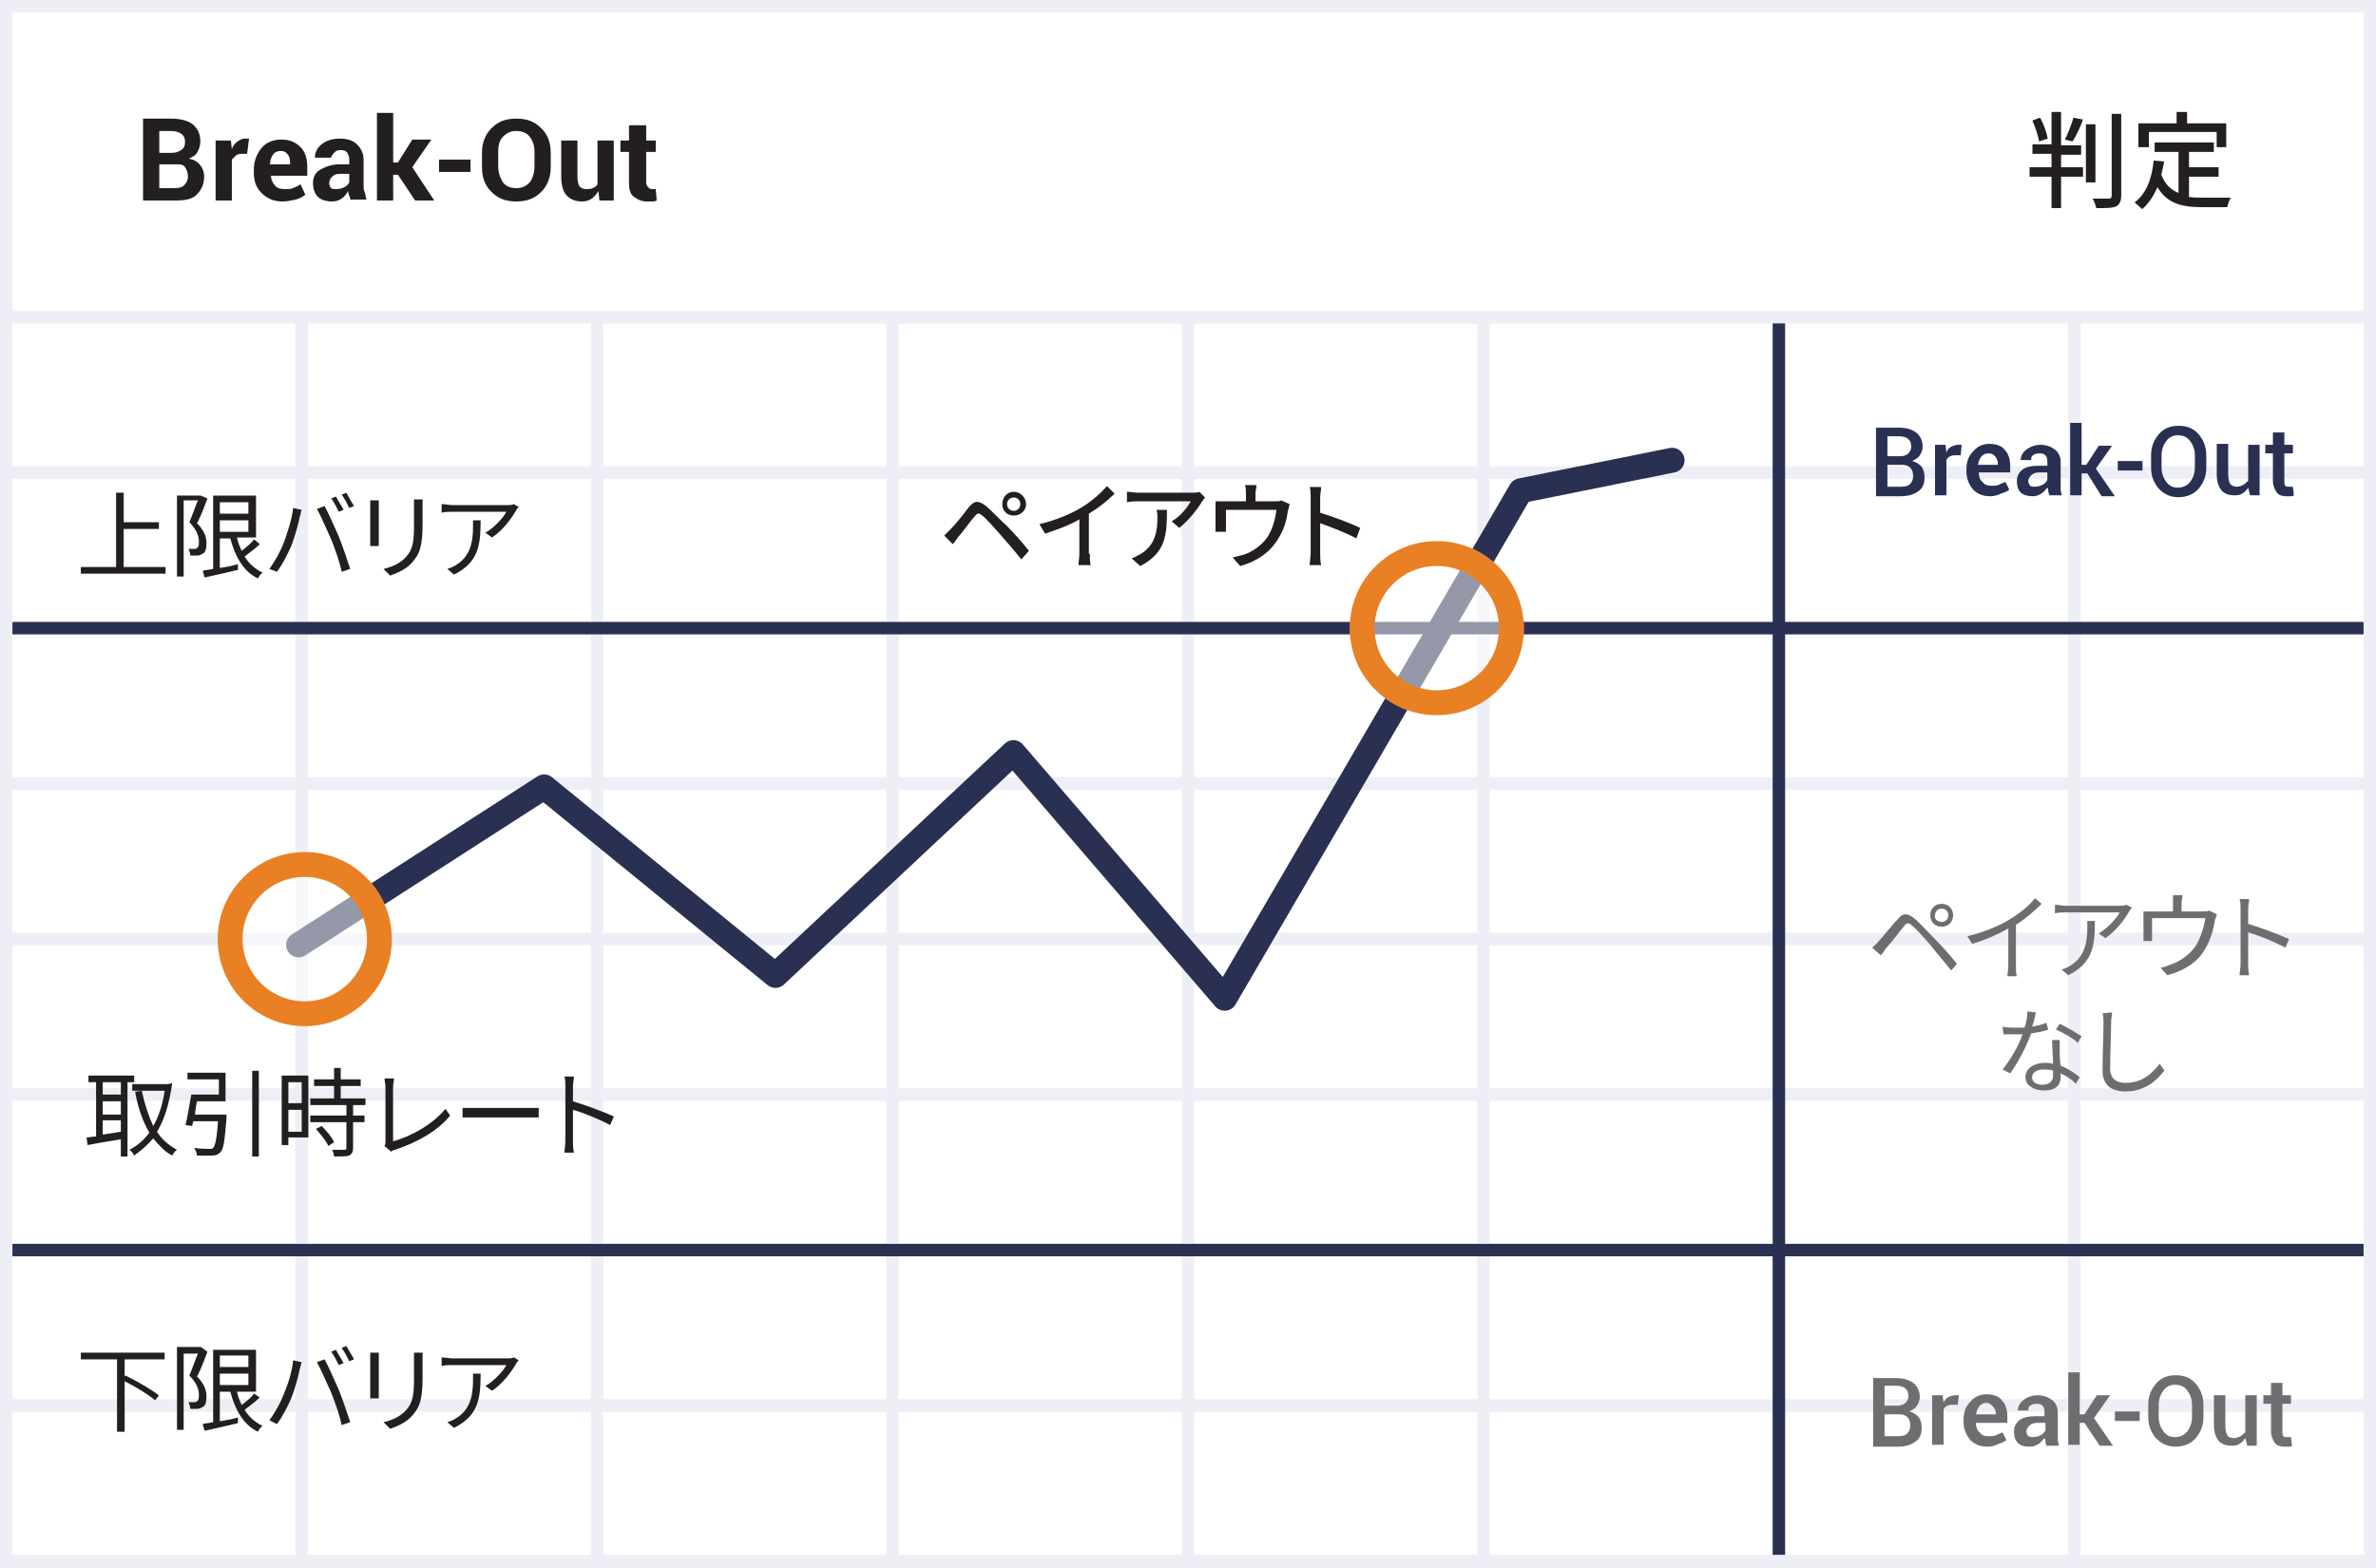
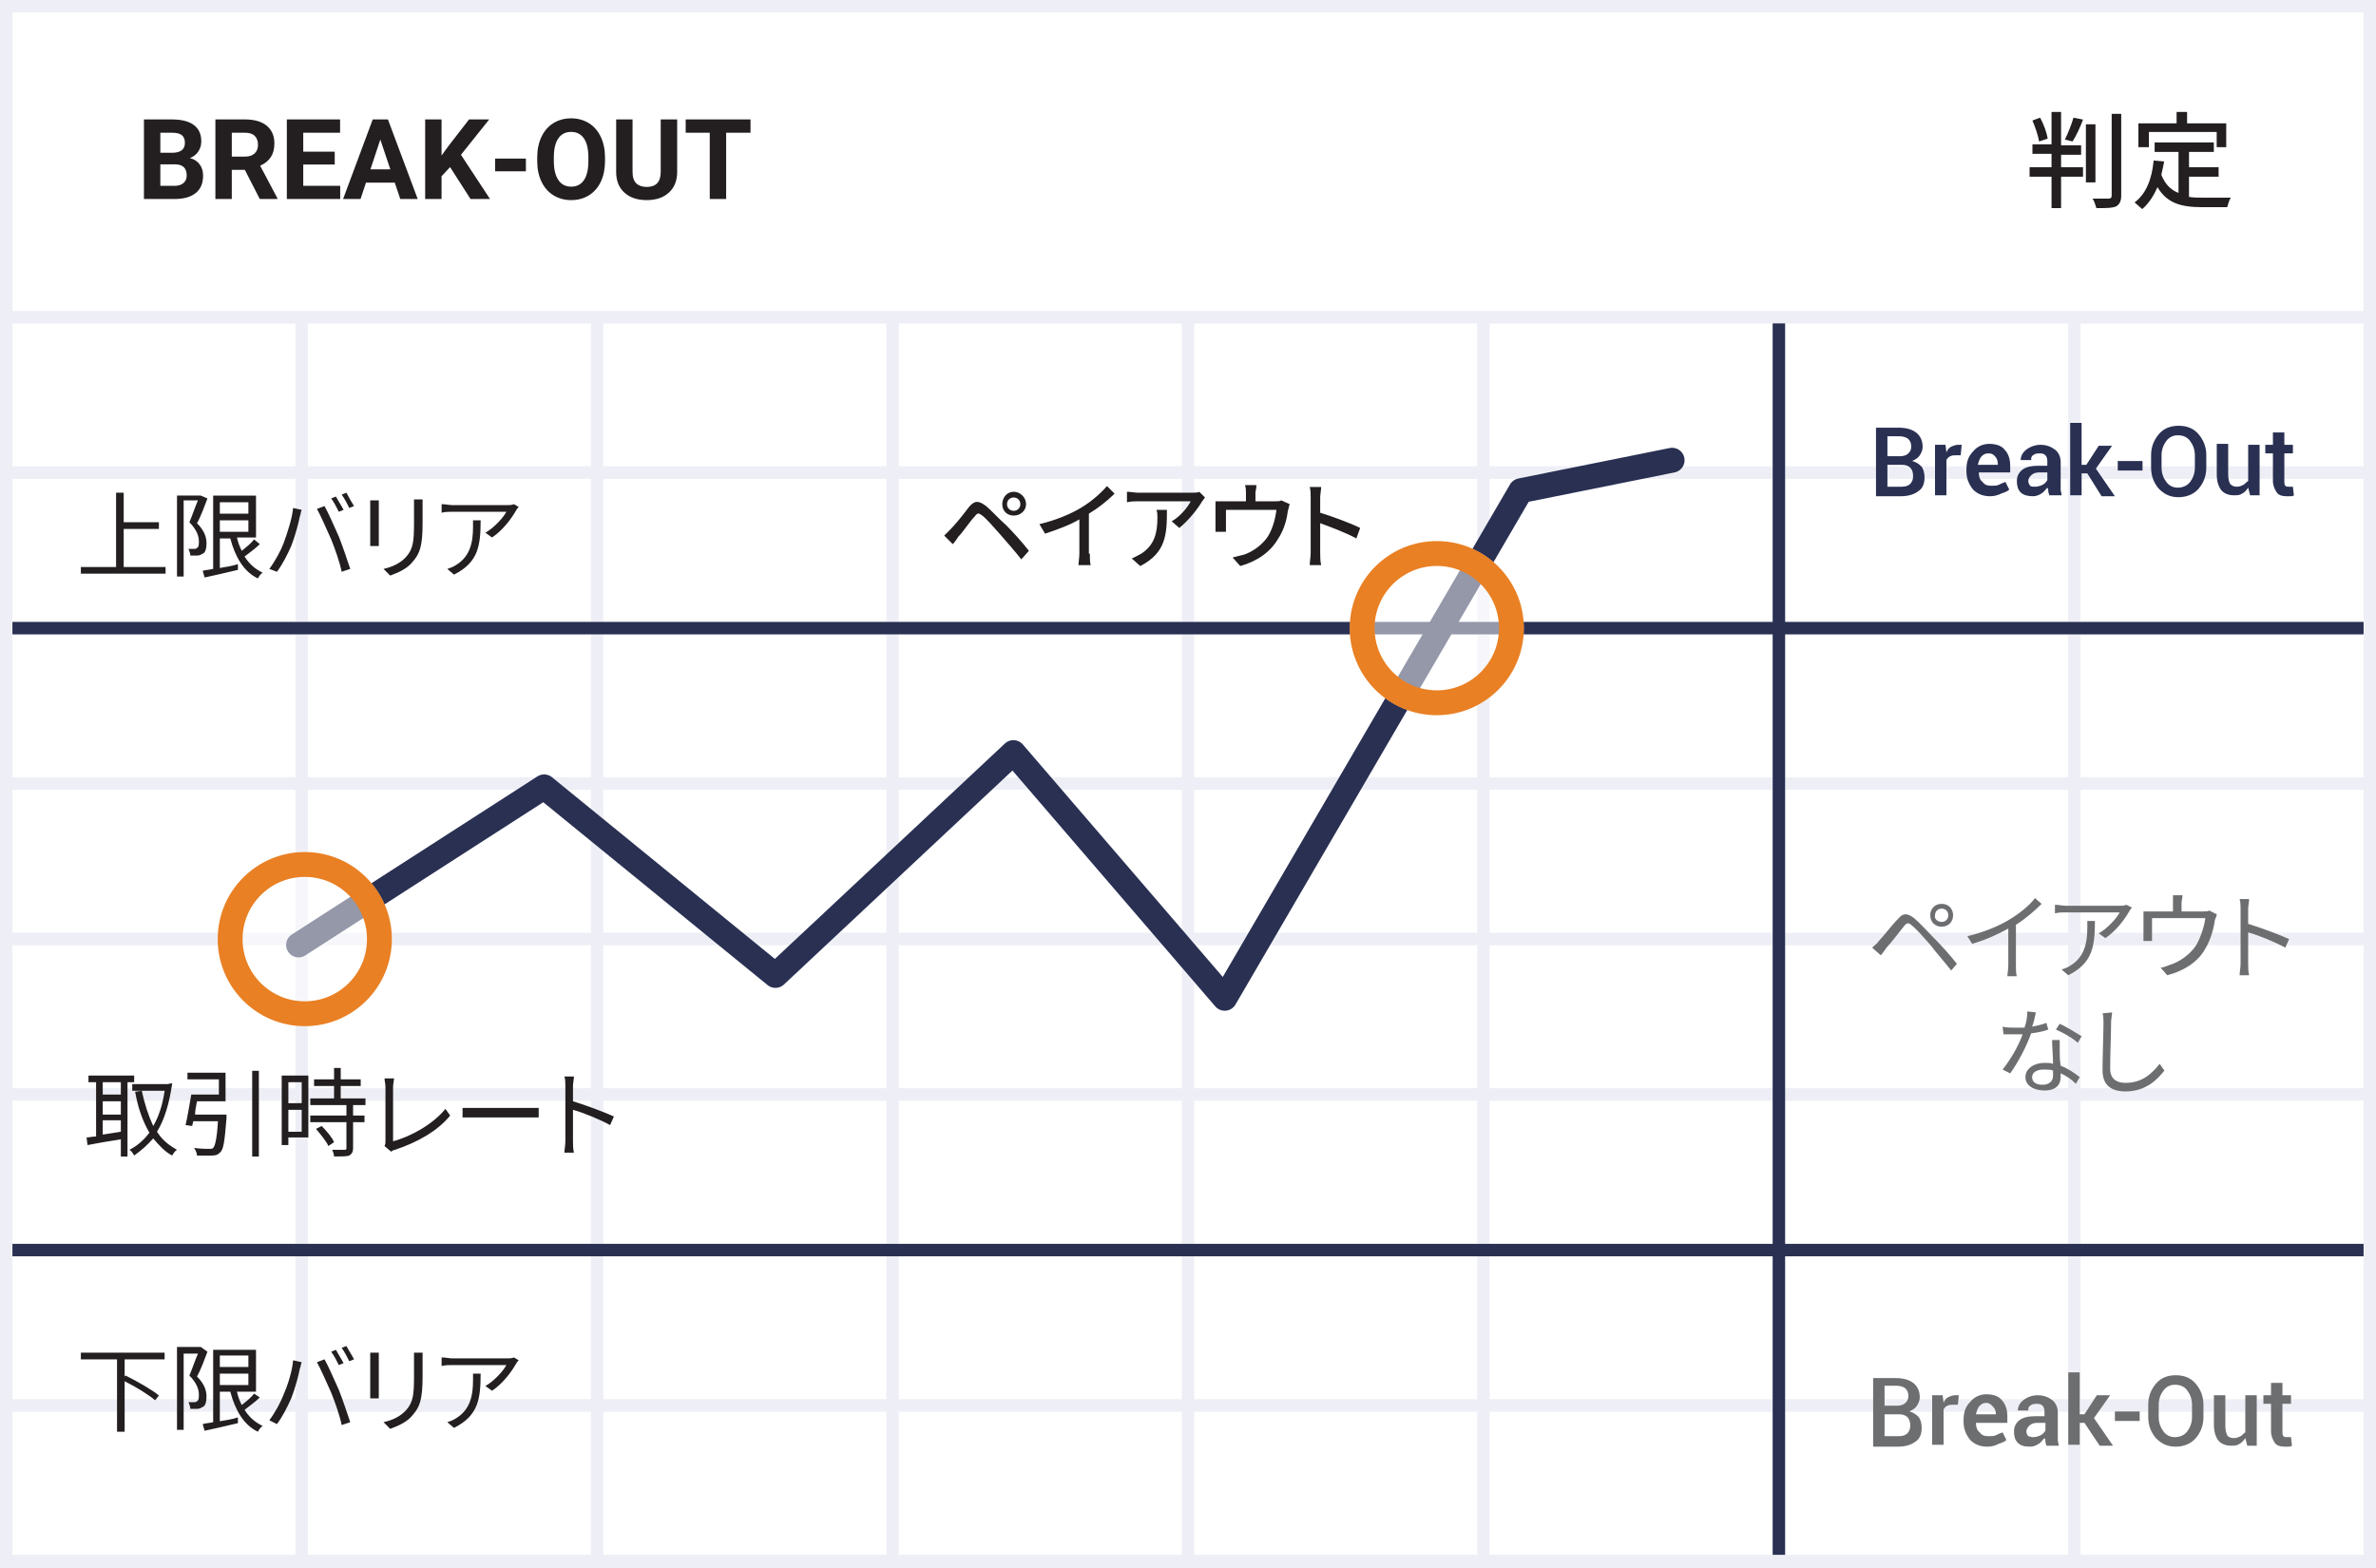
- <svg xmlns="http://www.w3.org/2000/svg" xmlns:xlink="http://www.w3.org/1999/xlink" width="382" height="252" viewBox="0 0 382 252">
+ <svg xmlns="http://www.w3.org/2000/svg" xmlns:xlink="http://www.w3.org/1999/xlink" width="382" height="252" viewBox="0 0 382 252" style="background:#fff">
  <defs>
    <circle id="a" cx="48" cy="150" r="14" />
    <circle id="b" cx="230" cy="100" r="14" />
  </defs>
  <g fill="none" fill-rule="evenodd">
    <g fill="#FFF" stroke="#EEEFF6" stroke-width="2">
      <path d="M1 51h47.5v25H1zM48.5 51H96v25H48.5zM96 51h47.5v25H96zM143.5 51H191v25h-47.5zM191 51h47.5v25H191zM238.5 51H286v25h-47.5zM286 51h47.5v25H286zM333.5 51H381v25h-47.5z" />
      <g>
        <path d="M1 76h47.5v25H1zM48.5 76H96v25H48.5zM96 76h47.5v25H96zM143.5 76H191v25h-47.5zM191 76h47.5v25H191zM238.5 76H286v25h-47.5zM286 76h47.5v25H286zM333.5 76H381v25h-47.5z" />
      </g>
      <g>
        <path d="M1 101h47.5v25H1zM48.5 101H96v25H48.5zM96 101h47.5v25H96zM143.5 101H191v25h-47.5zM191 101h47.5v25H191zM238.5 101H286v25h-47.5zM286 101h47.5v25H286zM333.5 101H381v25h-47.5z" />
      </g>
      <g>
        <path d="M1 126h47.5v25H1zM48.5 126H96v25H48.5zM96 126h47.5v25H96zM143.5 126H191v25h-47.5zM191 126h47.5v25H191zM238.5 126H286v25h-47.5zM286 126h47.5v25H286zM333.5 126H381v25h-47.5z" />
      </g>
      <g>
        <path d="M1 151h47.5v25H1zM48.5 151H96v25H48.5zM96 151h47.5v25H96zM143.5 151H191v25h-47.5zM191 151h47.5v25H191zM238.5 151H286v25h-47.5zM286 151h47.5v25H286zM333.5 151H381v25h-47.5z" />
      </g>
      <g>
        <path d="M1 176h47.5v25H1zM48.5 176H96v25H48.5zM96 176h47.5v25H96zM143.5 176H191v25h-47.5zM191 176h47.5v25H191zM238.5 176H286v25h-47.5zM286 176h47.5v25H286zM333.5 176H381v25h-47.5z" />
      </g>
      <g>
        <path d="M1 201h47.5v25H1zM48.5 201H96v25H48.5zM96 201h47.5v25H96zM143.5 201H191v25h-47.5zM191 201h47.5v25H191zM238.5 201H286v25h-47.5zM286 201h47.5v25H286zM333.5 201H381v25h-47.5z" />
      </g>
      <g>
        <path d="M1 226h47.5v25H1zM48.5 226H96v25H48.5zM96 226h47.5v25H96zM143.5 226H191v25h-47.5zM191 226h47.5v25H191zM238.5 226H286v25h-47.5zM286 226h47.5v25H286zM333.5 226H381v25h-47.5z" />
      </g>
    </g>
    <path stroke="#EEEFF6" stroke-width="2" fill="#FFF" d="M1 1h380v50H1z" />
-     <g fill="#231F20" fill-rule="nonzero">
-       <path d="M23 32.24V19.073h4.451c1.535 0 2.763.306 3.53.919.768.612 1.229 1.53 1.229 2.756 0 .612-.154 1.072-.46 1.684-.308.613-.768.766-1.382 1.072.767.153 1.381.46 1.842 1.072.46.613.614 1.225.614 1.838 0 1.225-.46 2.143-1.228 2.909s-1.996.919-3.53.919H23zm2.61-7.656h1.841c.768 0 1.228-.153 1.689-.459.46-.306.614-.766.614-1.225 0-.613-.154-1.072-.614-1.378-.46-.306-.921-.46-1.689-.46H25.61v3.522zm0 1.838v3.828h2.455c.768 0 1.228-.153 1.535-.46.307-.306.614-.765.614-1.378 0-.612-.153-1.071-.46-1.53-.307-.46-.768-.46-1.535-.46h-2.61zm14.12-1.685h-.92c-.46 0-.768.154-.921.307l-.614.612v6.585h-2.61v-9.647h2.456l.154 1.378c.153-.46.46-.919.92-1.225.461-.306.768-.46 1.229-.46h.614l-.307 2.45zm5.68 7.657c-1.381 0-2.456-.46-3.377-1.378-.92-.92-1.228-1.991-1.228-3.37v-.305c0-1.378.46-2.603 1.228-3.522.768-.919 1.842-1.378 3.224-1.378 1.381 0 2.302.459 3.07 1.225.767.765 1.074 1.837 1.074 3.215v1.378h-5.833c0 .613.307 1.225.614 1.532.307.459.921.612 1.535.612.614 0 1.074 0 1.381-.153.307-.153.768-.306 1.228-.612l.768 1.684c-.46.306-.921.612-1.535.766-.768.153-1.382.306-2.149.306zm-.307-8.116c-.46 0-.92.153-1.228.613-.307.459-.46.918-.46 1.53h3.223v-.305c0-.613-.154-1.072-.46-1.378-.308-.307-.461-.46-1.075-.46zm11.359 7.963c-.154-.153-.154-.46-.307-.766-.154-.306-.154-.46-.154-.766-.307.46-.614.92-1.074 1.225-.46.307-.921.46-1.535.46-1.075 0-1.842-.306-2.303-.766-.46-.46-.767-1.225-.767-2.144 0-.918.307-1.684 1.074-2.143.768-.46 1.842-.92 3.224-.92h1.535v-.765c0-.46-.154-.765-.307-1.072-.154-.306-.614-.459-1.075-.459-.46 0-.767.153-.92.306-.154.153-.615.613-.615.919h-2.61c0-.766.308-1.531 1.075-2.144.768-.612 1.689-.919 2.917-.919 1.228 0 2.149.307 2.762.92.614.612 1.075 1.377 1.075 2.45v3.98c0 .46 0 .92.153 1.225.154.307.154.766.307 1.225h-2.455v.154zm-2.303-1.838c.46 0 .921-.153 1.228-.306.307-.153.614-.46.768-.766v-1.378H54.62c-.614 0-.921.153-1.228.46-.307.306-.46.612-.46 1.071 0 .307.153.613.306.766.154.153.46.153.921.153zm9.824-2.297h-.768v4.135h-2.61V18.153h2.61v7.963h.768l2.302-3.675h3.07l-3.07 4.44 3.53 5.36h-3.07l-2.762-4.135zm11.665-.46h-5.065v-1.99h5.065v1.99zm12.894-.765c0 1.532-.46 2.91-1.535 3.982-1.075 1.071-2.303 1.53-3.991 1.53-1.689 0-2.917-.459-3.991-1.53-1.074-1.072-1.535-2.297-1.535-3.982v-2.297c0-1.53.46-2.909 1.535-3.98 1.074-1.073 2.302-1.532 3.99-1.532 1.69 0 2.917.46 3.992 1.531 1.074 1.072 1.535 2.297 1.535 3.981v2.297zm-2.61-2.45c0-1.072-.307-1.837-.767-2.45-.46-.612-1.228-.918-2.15-.918-.92 0-1.534.306-2.148.918-.614.613-.768 1.532-.768 2.45v2.297c0 1.072.307 1.838.768 2.603.46.613 1.228.919 2.149.919.92 0 1.535-.306 2.149-.919.46-.612.767-1.531.767-2.603v-2.297zm10.284 6.278c-.307.46-.614.92-1.074 1.225-.46.307-.921.46-1.535.46-1.075 0-1.842-.306-2.456-.919-.614-.612-.921-1.684-.921-3.063v-5.818h2.61v5.818c0 .766.153 1.226.306 1.532.307.306.614.46 1.075.46.46 0 .767 0 1.074-.154.307-.153.614-.306.768-.612v-7.044h2.61v9.647H96.37l-.154-1.532zm7.675-10.565v2.45h1.535v1.837h-1.535v4.9c0 .306.153.613.307.766.153.153.307.306.614.306h.614l.153 1.838c-.307.153-.46.153-.767.153h-.768c-.92 0-1.534-.307-2.148-.766-.614-.46-.768-1.225-.768-2.297v-4.9h-1.381v-1.837h1.381v-2.45h2.763zM331.368 26.881h3.53v1.532h-3.53v5.053h-1.535v-5.053h-3.53V26.88h3.53v-2.143h-3.07v-1.532h3.07V18h1.535v5.36h3.223v1.53h-3.223v1.991zm-3.53-4.134c-.154-.919-.614-2.297-1.075-3.369l1.228-.46c.614 1.073 1.075 2.45 1.228 3.37l-1.381.459zm7.06-3.522c-.46 1.225-1.074 2.603-1.688 3.522l-1.228-.306c.46-.92 1.074-2.45 1.381-3.522l1.535.306zm1.996 10.106h-1.535v-9.34h1.535v9.34zm4.144-11.025v13.169c0 .919-.307 1.378-.767 1.684-.614.307-1.689.307-3.224.307-.153-.46-.307-1.072-.614-1.532h2.61c.307 0 .46-.153.46-.459V18.306h1.535zm10.745 13.322c.767.153 1.535.153 2.455.153h4.452c-.307.307-.46 1.072-.614 1.532h-3.991c-3.377 0-5.68-.613-7.214-3.216-.614 1.378-1.382 2.603-2.456 3.522-.307-.307-.921-.766-1.228-1.072 1.842-1.378 2.763-3.675 3.07-6.738l1.688.153c-.153.766-.307 1.532-.46 2.144.614 1.531 1.535 2.45 2.763 2.91V24.43h-3.838V22.9h9.517v1.531h-3.99v2.45h4.757v1.531h-4.758v3.216h-.153zm-6.447-7.962H343.8v-3.828h6.14V18h1.688v1.838h6.293v3.828h-1.535v-2.45H345.49v2.45h-.153z" />
+     <g fill="#231F20">
+       <path d="M23.143 32V19.203h4.482c1.553 0 2.73.297 3.533.892.803.595 1.204 1.467 1.204 2.615 0 .627-.16 1.18-.483 1.657-.322.477-.77.827-1.345 1.05.656.164 1.174.495 1.551.993.378.498.567 1.108.567 1.828 0 1.23-.392 2.162-1.177 2.795-.786.633-1.905.955-3.358.967h-4.974zm2.636-5.572v3.454h2.26c.62 0 1.105-.148 1.454-.444.348-.296.523-.705.523-1.226 0-1.172-.607-1.767-1.82-1.784H25.78zm0-1.864h1.951c1.33-.023 1.996-.553 1.996-1.59 0-.58-.169-.998-.506-1.253-.337-.255-.868-.382-1.595-.382h-1.846v3.225zm13.588 2.751h-2.1V32H34.63V19.203h4.755c1.511 0 2.677.337 3.498 1.01.82.675 1.23 1.627 1.23 2.857 0 .873-.189 1.601-.567 2.184-.378.583-.95 1.048-1.718 1.393l2.769 5.23V32h-2.83l-2.4-4.685zm-2.1-2.135h2.127c.662 0 1.174-.169 1.538-.506.363-.337.545-.801.545-1.393 0-.603-.172-1.078-.515-1.424-.342-.345-.868-.518-1.577-.518h-2.118v3.84zm16.55 1.274h-5.063v3.428h5.941V32h-8.578V19.203h8.56v2.136h-5.923v3.05h5.062v2.065zm9.65 2.91h-4.623L57.964 32h-2.803l4.764-12.797h2.443L67.158 32h-2.804l-.887-2.637zm-3.911-2.136h3.199l-1.609-4.79-1.59 4.79zm12.805-.36l-1.37 1.476V32h-2.637V19.203h2.636v5.8l1.16-1.59 3.261-4.21h3.243L74.11 24.89 78.786 32h-3.138l-3.287-5.133zm12.19.676h-4.947v-2.048h4.948v2.048zm12.719-1.652c0 1.26-.223 2.364-.668 3.313-.446.95-1.083 1.682-1.912 2.197-.83.516-1.78.774-2.852.774-1.06 0-2.007-.255-2.839-.765-.832-.51-1.477-1.238-1.934-2.184-.457-.946-.688-2.035-.694-3.265v-.633c0-1.26.227-2.369.681-3.327.454-.958 1.096-1.693 1.925-2.206.83-.512 1.777-.769 2.843-.769 1.067 0 2.014.257 2.844.77.829.512 1.47 1.247 1.924 2.205.454.958.682 2.064.682 3.318v.572zm-2.672-.58c0-1.342-.24-2.362-.721-3.06-.48-.696-1.166-1.045-2.057-1.045-.884 0-1.567.344-2.048 1.033-.48.688-.723 1.697-.729 3.028v.624c0 1.306.24 2.32.72 3.04.481.721 1.173 1.082 2.075 1.082.885 0 1.564-.347 2.039-1.042.475-.694.715-1.706.72-3.036v-.624zm14.273-6.109v8.429c0 1.4-.438 2.508-1.314 3.322-.876.815-2.073 1.222-3.59 1.222-1.494 0-2.68-.396-3.56-1.187-.879-.79-1.327-1.878-1.344-3.26v-8.526h2.636v8.446c0 .838.2 1.45.602 1.833.402.384.957.576 1.666.576 1.482 0 2.235-.78 2.259-2.338v-8.517h2.645zm11.795 2.136h-3.92V32h-2.637V21.339h-3.867v-2.136h10.424v2.136z" />
+       <path d="M331.368 26.881h3.53v1.532h-3.53v5.053h-1.535v-5.053h-3.53V26.88h3.53v-2.143h-3.07v-1.532h3.07V18h1.535v5.36h3.223v1.53h-3.223v1.991zm-3.53-4.134c-.154-.919-.614-2.297-1.075-3.369l1.228-.46c.614 1.073 1.075 2.45 1.228 3.37l-1.381.459zm7.06-3.522c-.46 1.225-1.074 2.603-1.688 3.522l-1.228-.306c.46-.92 1.074-2.45 1.381-3.522l1.535.306zm1.996 10.106h-1.535v-9.34h1.535v9.34zm4.144-11.025v13.169c0 .919-.307 1.378-.767 1.684-.614.307-1.689.307-3.224.307-.153-.46-.307-1.072-.614-1.532h2.61c.307 0 .46-.153.46-.459V18.306h1.535zm10.745 13.322c.767.153 1.535.153 2.455.153h4.452c-.307.307-.46 1.072-.614 1.532h-3.991c-3.377 0-5.68-.613-7.214-3.216-.614 1.378-1.382 2.603-2.456 3.522-.307-.306-.921-.766-1.228-1.072 1.842-1.378 2.763-3.675 3.07-6.738l1.688.153c-.153.766-.307 1.532-.46 2.144.614 1.531 1.535 2.45 2.763 2.91V24.43h-3.838V22.9h9.517v1.531h-3.99v2.45h4.757v1.531h-4.758v3.216h-.153zm-6.447-7.962H343.8v-3.828h6.14V18h1.688v1.838h6.293v3.828h-1.535v-2.45H345.49v2.45h-.153z" fill-rule="nonzero" />
    </g>
    <path fill="#2A3052" d="M285 52h2v198h-2z" />
    <path fill="#2A3052" d="M2 200h378v2H2zM2 100h378v2H2z" />
    <g fill="#231F20" fill-rule="nonzero">
      <path d="M152.875 85.044c.765-.766 1.99-2.297 2.908-3.522.918-1.072 1.53-1.072 2.755-.153.918.765 2.142 2.144 3.213 3.062 1.072 1.072 2.602 2.757 3.673 4.135l-1.224 1.378c-1.071-1.378-2.449-2.91-3.367-3.981-1.071-1.225-2.295-2.604-2.907-3.063-.613-.46-.766-.46-1.225.153-.765.766-1.836 2.45-2.601 3.216-.306.46-.613.919-.919 1.225l-1.377-1.378 1.071-1.072zm10.1-5.972c1.072 0 1.99.919 1.99 1.99 0 1.072-.918 1.838-1.99 1.838-1.07 0-1.836-.766-1.836-1.838 0-1.071.765-1.99 1.837-1.99zm0 3.062c.613 0 1.072-.459 1.072-1.071 0-.613-.46-1.072-1.071-1.072-.612 0-1.072.459-1.072 1.071 0 .613.46 1.072 1.072 1.072zm12.244 6.891c0 .612 0 1.531.153 1.838h-1.99c0-.307.153-1.225.153-1.838v-5.513c-1.53.92-3.673 1.685-5.51 2.297l-.917-1.53c2.601-.613 5.203-1.685 6.886-2.757 1.53-.919 3.061-2.297 3.98-3.369l1.224 1.225a22.727 22.727 0 0 1-4.132 3.216v6.431h.153zm18.517-9.034c-.153.153-.306.459-.46.612-.611 1.072-2.142 3.063-3.672 4.288l-1.224-1.072c1.377-.766 2.601-2.297 3.06-3.216h-8.417c-.612 0-1.07 0-1.836.153v-1.684c.612 0 1.224.153 1.836.153h8.57c.307 0 1.072 0 1.225-.153l.918.919zm-6.121 1.99c0 3.982-.153 6.89-4.285 9.035l-1.378-1.225c.46-.153.918-.46 1.53-.766 2.143-1.378 2.602-3.369 2.602-5.819 0-.46 0-.765-.153-1.225h1.684zm19.741-.918c-.153.306-.153.765-.306 1.071-.153 1.379-.612 3.063-1.53 4.441-1.224 2.144-3.367 3.675-6.122 4.44l-1.224-1.378 1.837-.459c1.377-.46 2.907-1.531 3.825-2.91.766-1.224 1.225-2.909 1.378-4.287h-8.111v3.522h-1.684v-4.9h4.898v-1.378c0-.306 0-.766-.153-1.225H202c0 .613-.153.919-.153 1.225v1.378h3.06c.613 0 .919 0 1.072-.153l1.377.613zm10.713 5.512c-1.684-.919-4.132-1.837-5.816-2.45v4.747c0 .46 0 1.378.153 1.99h-1.836c0-.459.153-1.378.153-1.99V79.99c0-.46 0-1.225-.153-1.685h1.836c0 .46-.153 1.225-.153 1.685v2.45c1.99.612 4.898 1.684 6.428 2.45l-.612 1.684zM26.62 91.169v1.072H13v-1.072h5.662V79.225h1.225v4.747h5.662v1.072h-5.662v6.125h6.733zm6.734-11.025c-.46 1.225-1.071 2.91-1.684 3.981 1.225 1.225 1.53 2.297 1.53 3.216 0 .765-.152 1.53-.611 1.684-.306.153-.46.306-.919.306H30.6c0-.306-.154-.765-.307-1.072h.918c.153 0 .306 0 .46-.153.306-.153.306-.612.306-1.072 0-.765-.307-1.837-1.53-3.062.458-1.072.917-2.45 1.376-3.522h-2.295V92.7h-1.071V79.684h3.826l1.07.46zm8.417 7.35c-.765.765-1.684 1.378-2.449 1.99.765 1.225 1.684 1.991 2.908 2.604-.306.153-.612.612-.765.918-2.296-1.072-3.673-3.522-4.438-6.431h-1.684v4.747c.919-.153 1.99-.306 2.908-.613v.92c-1.836.459-3.979.918-5.356 1.224l-.306-1.072c.459-.153 1.07-.153 1.683-.306v-11.79h6.887v6.737h-3.061c.153.765.46 1.531.765 2.144.765-.613 1.53-1.225 1.99-1.838l.918.766zm-6.428-6.738v1.838h4.591v-1.838h-4.59zm0 4.747h4.591v-1.837h-4.59v1.837zm11.784-3.828l1.377.306c-.153.307-.153.766-.306 1.072-.153.919-.765 3.216-1.377 4.747-.612 1.378-1.377 2.91-2.295 4.134l-1.225-.459c.918-1.225 1.837-2.91 2.296-4.134.612-1.685 1.377-3.982 1.53-5.666zm3.826.153l1.224-.46c.612 1.073 1.53 3.216 2.296 4.9.612 1.532 1.377 3.829 1.836 5.207l-1.377.46c-.306-1.532-1.071-3.676-1.683-5.207-.766-1.684-1.684-3.828-2.296-4.9zm4.285.153l-.765.307c-.306-.613-.765-1.532-1.224-2.144l.765-.306c.306.612.918 1.53 1.224 2.143zm1.683-.612l-.765.306c-.306-.612-.765-1.531-1.224-2.144l.765-.306c.306.613.918 1.684 1.224 2.144zm3.98-.919v7.35h-1.378v-7.35H60.9zm7.04-.153v3.828c0 3.675-.46 4.9-1.531 6.125-.919 1.225-2.449 1.838-3.673 2.297l-1.071-1.072c1.377-.306 2.754-.919 3.672-1.99 1.072-1.226 1.225-2.45 1.225-5.36V80.297h1.377zm15.456 1.225a2.114 2.114 0 0 0-.46.612c-.611 1.072-1.989 3.063-3.825 4.288l-1.072-.766c1.378-.765 2.908-2.45 3.367-3.369h-8.723c-.612 0-1.071 0-1.683.154v-1.379c.612 0 1.224.154 1.683.154h8.876c.306 0 .766 0 1.072-.153l.765.459zm-6.122 1.99c0 4.135-.306 6.891-4.285 8.882l-1.071-.919c.46-.153.918-.306 1.377-.612 2.296-1.379 2.755-3.675 2.755-6.125v-1.072h1.224v-.153zM20.04 218.569v2.756l.153-.153c1.836.919 4.285 2.297 5.356 3.215l-.612.766c-1.071-.919-3.06-2.144-4.897-3.062v8.115h-1.225V218.57H13v-1.072h13.467v1.072H20.04zm13.314-1.225c-.46 1.225-1.071 2.91-1.684 3.981 1.225 1.225 1.53 2.297 1.53 3.216 0 .765-.152 1.53-.611 1.684-.306.153-.46.306-.919.306H30.6c0-.306-.154-.765-.307-1.072h.918c.153 0 .306 0 .46-.153.306-.153.306-.612.306-1.072 0-.765-.307-1.837-1.53-3.062.458-1.072.917-2.45 1.376-3.522h-2.295v12.25h-1.071v-13.322h3.826l1.07.766zm8.417 7.35c-.765.765-1.684 1.378-2.449 1.99.765 1.225 1.684 1.991 2.908 2.603-.306.154-.612.613-.765.92-2.296-1.073-3.673-3.523-4.438-6.432h-1.684v4.747c.919-.153 1.99-.306 2.908-.613v.92c-1.836.458-3.979.918-5.356 1.224l-.306-1.072c.459-.153 1.07-.153 1.683-.306v-11.638h6.887v6.738h-3.061c.153.766.46 1.531.765 2.144.765-.613 1.53-1.225 1.99-1.838l.918.613zm-6.428-6.738v1.838h4.591v-1.838h-4.59zm0 4.747h4.591v-1.837h-4.59v1.837zm11.784-3.981l1.377.306c-.153.306-.153.766-.306 1.072-.153.919-.765 3.216-1.377 4.747-.612 1.378-1.377 2.91-2.295 4.134l-1.225-.612c.918-1.225 1.837-2.91 2.296-4.135.612-1.378 1.377-3.675 1.53-5.512zm3.826.306l1.224-.46c.612 1.073 1.53 3.216 2.296 4.9.612 1.532 1.377 3.829 1.836 5.207l-1.377.46c-.306-1.532-1.071-3.676-1.683-5.207-.766-1.684-1.684-3.828-2.296-4.9zm4.285.153l-.765.306c-.306-.612-.765-1.53-1.224-2.143l.765-.306c.306.612.918 1.53 1.224 2.143zm1.683-.612l-.765.306c-.306-.613-.765-1.531-1.224-2.144l.765-.306c.306.612.918 1.531 1.224 2.144zm3.98-1.072v7.35h-1.378v-7.35H60.9zm7.04 0v3.828c0 3.675-.46 4.9-1.531 6.125-.919 1.225-2.449 1.838-3.673 2.297l-1.071-1.072c1.377-.306 2.754-.919 3.672-1.99 1.072-1.226 1.225-2.45 1.225-5.36V217.497h1.377zm15.456 1.225c-.153.153-.306.306-.46.612-.611 1.072-1.989 3.063-3.825 4.288l-1.072-.766c1.378-.765 2.908-2.45 3.367-3.368h-8.723c-.612 0-1.071 0-1.683.153v-1.379c.612 0 1.224.154 1.683.154h8.876c.306 0 .766 0 1.072-.154l.765.46zm-6.122 1.99c0 4.135-.306 6.891-4.285 8.882l-1.071-.919c.46-.153.918-.306 1.377-.613 2.296-1.378 2.755-3.675 2.755-6.125v-1.071h1.224v-.154zM20.499 174.01v11.943h-1.071v-2.756c-1.99.306-3.826.612-5.357.919l-.153-1.225c.46 0 .918-.153 1.53-.153v-8.729h-1.224v-1.071h7.346v1.071h-1.071zm-1.071 0H16.52V176h2.908v-1.99zm0 3.062H16.52v2.144h2.908v-2.144zm-2.908 5.36c.918-.154 1.99-.307 2.908-.46v-1.838H16.52v2.297zm11.171-8.27c-.459 3.216-1.224 5.82-2.448 7.81.765 1.225 1.836 2.144 3.214 2.91-.306.152-.612.612-.766.918-1.224-.612-2.142-1.684-3.06-2.756-.918 1.072-1.99 1.99-3.061 2.756-.153-.306-.46-.766-.765-.919 1.224-.612 2.295-1.531 3.214-2.756-1.072-1.837-1.837-3.981-2.296-6.584l1.071-.153c.46 2.143 1.072 3.98 1.837 5.665.918-1.531 1.53-3.522 1.836-5.665h-5.203v-1.072h5.662l.765-.153zm8.724 5.207v.46c-.306 3.674-.46 5.052-1.072 5.512-.306.306-.612.459-1.224.459H31.67c0-.306-.153-.766-.459-1.225 1.072.153 1.99.153 2.449.153.306 0 .459 0 .612-.153.306-.306.612-1.531.765-4.288h-3.979c0 .307-.153.46-.153.766l-1.071-.153c.306-1.225.612-3.216.918-4.9h4.438v-2.45h-5.05v-1.072h6.122v4.594H31.67c-.153.765-.306 1.531-.306 2.144h5.05v.153zm5.203-7.197v13.781h-1.071v-13.781h1.07zm7.958 10.719h-3.214v1.225H45.29v-11.179h4.285v9.954zm-3.214-8.882v3.37h2.142v-3.37h-2.142zm2.142 7.963v-3.522h-2.142v3.522h2.142zm8.264-4.288v1.685h1.837v1.072h-1.837v4.134c0 .613-.153.919-.612 1.225-.459.153-1.224.153-2.448.153 0-.306-.153-.766-.306-1.072h1.99c.305 0 .305-.153.305-.306v-4.134h-5.815v-1.072h5.815v-1.685h-5.815v-1.072h3.826v-1.99h-3.214v-1.072h3.214v-1.838h1.07v1.838h3.215v1.072h-3.214v1.99h3.979v1.072h-1.99zm-5.05 3.37c.765.765 1.684 1.837 1.99 2.602l-.919.613c-.306-.766-1.224-1.838-1.989-2.756l.918-.46zm10.1 3.215c.154-.306.154-.46.154-.766v-8.728c0-.46-.153-1.072-.153-1.378h1.53c0 .306-.153.919-.153 1.378v8.728c2.908-.765 6.427-2.756 8.417-5.206l.765 1.072c-1.99 2.45-5.203 4.287-8.876 5.512-.153 0-.46.153-.612.306l-1.071-.918zm12.55-6.125H86.61v1.531H74.368v-1.531zm23.72 2.756c-1.683-.919-4.285-1.99-5.968-2.45v5.053c0 .46 0 1.225.153 1.838h-1.53c0-.46.153-1.225.153-1.838v-8.881c0-.46 0-1.072-.153-1.531h1.53c0 .459-.153 1.072-.153 1.53v2.45c1.99.613 4.897 1.685 6.58 2.45l-.612 1.379z" />
    </g>
    <path stroke="#293052" stroke-width="4" stroke-linecap="round" stroke-linejoin="round" d="M48 151.94l39.483-25.418 37.188 30.319 38.26-35.832 33.973 39.507L244.5 78.9l24.333-4.9" />
    <g transform="translate(1 1)">
      <use fill-opacity=".5" fill="#FFF" xlink:href="#a" />
      <circle stroke="#E98024" stroke-width="4" cx="48" cy="150" r="12" />
    </g>
    <g transform="translate(1 1)">
      <use fill-opacity=".5" fill="#FFF" xlink:href="#b" />
      <circle stroke="#E98024" stroke-width="4" cx="230" cy="100" r="12" />
    </g>
    <path d="M301.612 79.638V68.766h3.673c1.224 0 2.143.306 2.755.765.612.46 1.07 1.225 1.07 2.297 0 .46-.152.919-.458 1.378-.306.46-.612.613-1.224.919.612.153 1.07.46 1.53.919.306.46.459 1.072.459 1.684 0 1.072-.306 1.838-1.071 2.297-.612.46-1.53.766-2.755.766h-3.979v-.153zm1.837-6.279h1.99c.611 0 1.07-.153 1.376-.459.306-.306.46-.613.46-1.072 0-.612-.154-.919-.46-1.225-.306-.306-.918-.46-1.53-.46h-1.836v3.216zm0 1.379v3.521h2.295c.612 0 1.071-.153 1.377-.459.307-.306.46-.766.46-1.225 0-.612-.153-1.072-.46-1.378-.306-.306-.765-.46-1.377-.46h-2.295zm11.783-1.532h-.765c-.306 0-.612 0-.918.153-.306.154-.46.307-.612.613v5.666H311.1v-8.116h1.684l.153 1.225c.153-.46.459-.766.765-.919.306-.153.765-.306 1.071-.306h.612l-.153 1.684zm4.745 6.585c-1.072 0-1.99-.307-2.755-1.072-.612-.766-1.071-1.685-1.071-2.91v-.306c0-1.225.306-2.144 1.07-2.91.613-.765 1.531-1.224 2.602-1.224 1.072 0 1.99.306 2.45.918.611.613.917 1.532.917 2.604v1.072h-5.05c0 .612.153 1.225.612 1.53.306.46.765.613 1.378.613.459 0 .918 0 1.224-.153.306-.153.612-.306 1.071-.46l.612 1.226c-.306.306-.765.46-1.224.612-.612.306-1.224.46-1.836.46zm-.307-6.891c-.459 0-.765.153-1.07.46-.307.306-.46.765-.613 1.377h3.214v-.153c0-.459-.153-.918-.46-1.225-.305-.306-.458-.459-1.07-.459zm9.795 6.737c0-.153-.153-.459-.153-.612 0-.153 0-.46-.153-.613-.306.307-.612.766-.919.92-.459.306-.918.459-1.377.459-.765 0-1.53-.153-1.99-.613-.458-.46-.611-1.072-.611-1.837 0-.766.306-1.378.918-1.838.612-.46 1.53-.612 2.601-.612h1.378v-.766c0-.46-.153-.766-.306-.919-.306-.306-.613-.306-1.072-.306-.459 0-.765.153-.918.306-.306.153-.306.46-.306.766h-1.683c0-.613.306-1.225.918-1.684a3.758 3.758 0 0 1 2.295-.766c.919 0 1.684.306 2.296.765.612.46.918 1.225.918 1.991v4.44c0 .307.153.613.153.92h-1.99zm-2.296-1.378c.46 0 .918-.153 1.225-.306.306-.153.612-.46.765-.766v-1.224h-1.378c-.459 0-.918.153-1.224.459-.306.306-.459.612-.459.919 0 .306.153.612.306.765.153.153.46.153.765.153zm8.417-2.143h-.918v3.522h-1.836V68h1.836v6.737h.765l1.99-3.062h2.142l-2.601 3.675 3.06 4.44h-2.142l-2.296-3.674zm8.876-.46h-3.979v-1.531h3.98v1.531zm10.254-.46c0 1.379-.46 2.45-1.225 3.37-.765.918-1.989 1.378-3.213 1.378-1.378 0-2.296-.46-3.214-1.378-.765-.92-1.224-1.991-1.224-3.37v-1.99c0-1.378.459-2.45 1.224-3.368.765-.92 1.836-1.379 3.214-1.379 1.377 0 2.448.46 3.213 1.379.766.918 1.225 1.99 1.225 3.368v1.99zm-1.837-1.99c0-.919-.306-1.684-.765-2.297-.459-.612-1.071-.918-1.99-.918-.764 0-1.377.306-1.836.918a3.763 3.763 0 0 0-.765 2.297v1.99c0 .92.306 1.685.765 2.298.46.612 1.072.918 1.837.918.765 0 1.53-.306 1.99-.918.458-.613.764-1.378.764-2.297v-1.99zm8.57 5.206c-.306.46-.612.766-.918.92-.459.306-.765.306-1.377.306-.918 0-1.53-.307-1.99-.766-.459-.613-.765-1.378-.765-2.603v-4.9h1.837v4.9c0 .765.153 1.225.306 1.531.306.306.612.46 1.071.46.46 0 .765-.154 1.071-.307.306-.153.46-.46.765-.612v-5.82h1.837v8.117h-1.53l-.307-1.226zm5.816-8.88v1.99h1.377V72.9h-1.377v4.44c0 .307 0 .613.153.766.153.153.306.153.612.153h.612l.153 1.379c-.153.153-.306.153-.612.153h-.612c-.612 0-1.224-.153-1.53-.613-.307-.46-.613-1.072-.613-1.837V72.9h-1.224v-1.378h1.224v-1.99h1.837z" fill="#293052" fill-rule="nonzero" />
    <path d="M302.071 151.3c.765-.766 1.99-2.45 3.061-3.522.765-.919 1.377-1.072 2.602-.153.918.766 2.142 2.144 3.213 3.216 1.072 1.071 2.602 2.756 3.673 4.134l-.918 1.072c-1.071-1.378-2.449-2.91-3.367-4.135-1.071-1.225-2.295-2.603-2.907-3.062-.613-.612-.919-.46-1.378.153-.765.919-1.99 2.603-2.754 3.369-.307.46-.613.919-.919 1.225L301 152.372c.46-.46.765-.613 1.071-1.072zm10.1-5.972c1.072 0 1.837.766 1.837 1.838s-.765 1.837-1.836 1.837c-1.072 0-1.837-.765-1.837-1.837s.765-1.838 1.837-1.838zm0 2.91c.613 0 1.072-.46 1.072-1.072 0-.613-.46-1.072-1.071-1.072-.612 0-1.072.46-1.072 1.072-.153.612.46 1.072 1.072 1.072zm16.07-2.91c-1.072 1.072-2.45 2.297-4.132 3.369v6.584c0 .613 0 1.378.153 1.685h-1.53c0-.307.152-1.072.152-1.685v-5.972c-1.683.92-3.673 1.838-5.815 2.45l-.765-1.225c2.601-.612 5.203-1.684 6.886-2.756 1.53-.919 3.214-2.297 3.98-3.369l1.07.92zm14.538.613c-.153.153-.306.306-.46.612-.611 1.072-1.989 3.063-3.825 4.288l-1.071-.766c1.377-.766 2.907-2.45 3.366-3.369h-8.723c-.612 0-1.07 0-1.683.153v-1.378c.612 0 1.224.153 1.683.153h8.723c.307 0 .766 0 1.072-.153l.918.46zm-5.968 1.99c0 4.135-.307 6.89-4.285 8.881l-1.072-.918c.46-.153.918-.306 1.378-.613 2.295-1.378 2.754-3.675 2.754-6.125v-1.072h1.225v-.153zm19.588-.919c0 .154-.153.613-.306.92-.153 1.224-.612 3.062-1.53 4.593-1.072 1.99-3.214 3.522-6.122 4.287l-1.071-1.225c.46 0 1.071-.306 1.53-.459 1.53-.46 3.214-1.684 4.132-3.062.766-1.225 1.378-3.216 1.53-4.441h-8.57v3.675h-1.377v-4.747h4.745V143.95h1.53c0 .46-.153.766-.153 1.225v1.378h3.367c.612 0 .918 0 1.07-.153l1.225.612zm11.019 5.36c-1.684-.919-4.285-1.99-5.969-2.45v5.053c0 .46 0 1.225.153 1.838h-1.53c0-.46.153-1.225.153-1.838v-8.881c0-.46 0-1.072-.153-1.531h1.53c0 .459-.153 1.071-.153 1.53v2.45c1.99.613 4.898 1.685 6.581 2.45l-.612 1.379zm-38.106 13.169c-.765.306-1.684.459-2.755.612-.765 2.144-2.142 4.747-3.367 6.431l-1.224-.612c1.224-1.531 2.602-3.828 3.214-5.666h-3.061l-.153-1.225c.612.153 1.224.153 1.836.153h1.684c.306-.765.459-1.837.459-2.603l1.377.153c-.153.613-.306 1.532-.612 2.297.765-.153 1.53-.306 2.296-.612l.306 1.072zm1.836 1.684v1.684c0 .613 0 1.532.153 2.45 1.225.46 2.296 1.225 3.06 1.838l-.611 1.072a7.652 7.652 0 0 0-2.449-1.685v.613c0 1.225-.765 2.144-2.601 2.144-1.684 0-3.061-.766-3.061-2.144 0-1.378 1.377-2.297 3.06-2.297.46 0 .919 0 1.378.153 0-1.225-.153-2.756-.153-3.828h1.224zm-1.071 4.9c-.46-.153-.918-.153-1.53-.153-1.072 0-1.837.46-1.837 1.225 0 .766.612 1.225 1.684 1.225 1.224 0 1.683-.766 1.683-1.378v-.919zm3.979-4.44c-.765-.766-2.449-1.685-3.52-2.144l.612-.92c1.071.46 2.755 1.532 3.52 1.992l-.612 1.071zm5.51-4.9c0 .459-.154 1.071-.154 1.53 0 1.685-.153 5.36-.153 7.504 0 1.684 1.071 2.297 2.449 2.297 2.754 0 4.285-1.532 5.509-3.063l.765 1.072c-1.071 1.378-2.908 3.369-6.274 3.369-2.143 0-3.673-.919-3.673-3.369 0-2.297.153-6.125.153-7.656 0-.613 0-1.072-.153-1.531l1.53-.154zM301.153 232.456v-10.872h3.673c1.224 0 2.142.307 2.755.766.612.46 1.07 1.225 1.07 2.297 0 .46-.152.919-.458 1.378-.306.46-.612.612-1.225.919.613.153 1.072.46 1.53.919.307.459.46 1.071.46 1.684 0 1.072-.306 1.837-1.071 2.297-.613.46-1.53.765-2.755.765h-3.979v-.153zm1.836-6.431h1.99c.612 0 1.071-.153 1.377-.46.306-.306.46-.612.46-1.071 0-.613-.154-.919-.46-1.225-.306-.306-.918-.46-1.53-.46h-1.837v3.216zm0 1.378v3.522h2.296c.612 0 1.071-.153 1.377-.46.306-.306.46-.765.46-1.224 0-.613-.154-1.072-.46-1.379-.306-.306-.765-.459-1.377-.459h-2.296zm11.784-1.531h-.765c-.306 0-.612 0-.918.153-.306.153-.46.306-.612.612v5.666h-1.837v-7.962h1.684l.153 1.225c.153-.46.459-.766.765-.92.306-.152.765-.305 1.071-.305h.612l-.153 1.53zm4.744 6.737c-1.07 0-1.99-.306-2.754-1.072-.612-.765-1.072-1.684-1.072-2.909v-.306c0-1.225.307-2.144 1.072-2.91.612-.765 1.53-1.225 2.601-1.225 1.072 0 1.99.307 2.449.92.612.612.918 1.53.918 2.602v1.072h-5.05c0 .613.153 1.225.612 1.531.306.46.765.613 1.377.613.46 0 .919 0 1.225-.153.306-.153.612-.306 1.071-.46l.612 1.225c-.306.307-.765.46-1.224.613-.612.306-1.071.46-1.837.46zm-.153-7.043c-.459 0-.765.153-1.07.459-.307.306-.46.766-.613 1.378h3.214c0-.46-.153-.919-.46-1.225-.305-.306-.612-.612-1.07-.612zm9.642 6.89c0-.153-.153-.46-.153-.612 0-.153 0-.46-.153-.613-.306.306-.613.766-.919.919-.459.306-.918.46-1.377.46-.918 0-1.53-.154-1.99-.613-.459-.46-.612-1.072-.612-1.838 0-.765.307-1.378.919-1.837.612-.46 1.53-.613 2.601-.613h1.378v-.765c0-.46-.153-.766-.306-.919-.307-.306-.613-.306-1.072-.306-.459 0-.765.153-.918.306-.306.153-.306.46-.306.766h-1.683c0-.613.306-1.225.918-1.685a3.758 3.758 0 0 1 2.295-.765c.919 0 1.684.306 2.296.765.612.46.918 1.225.918 1.99v4.441c0 .307.153.613.153.92h-1.99zm-2.143-1.378c.46 0 .918-.153 1.224-.306.307-.153.613-.46.766-.766v-1.225h-1.378c-.459 0-.918.153-1.224.46-.306.306-.46.612-.46.918 0 .307.154.613.307.766.153 0 .306.153.765.153zm8.264-2.297h-.765v3.522h-1.836v-11.637h1.836v6.737h.765l1.99-3.062h2.142l-2.602 3.675 3.061 4.44h-2.142l-2.449-3.675zm8.876-.306h-3.979v-1.531h3.98v1.531zm10.254-.612c0 1.378-.46 2.45-1.225 3.368-.765.919-1.99 1.378-3.213 1.378-1.378 0-2.296-.459-3.214-1.378-.765-.918-1.224-1.99-1.224-3.368v-1.991c0-1.378.459-2.45 1.224-3.369.765-.919 1.836-1.378 3.214-1.378 1.377 0 2.448.46 3.213 1.378.766.919 1.225 1.99 1.225 3.369v1.99zm-1.837-1.991c0-.919-.306-1.685-.765-2.297-.459-.612-1.071-.919-1.99-.919-.765 0-1.377.306-1.836.919a3.763 3.763 0 0 0-.765 2.297v1.99c0 .92.306 1.685.765 2.297.46.613 1.071.92 1.837.92.765 0 1.53-.307 1.99-.92.458-.612.764-1.378.764-2.296v-1.991zm8.57 5.36c-.306.459-.612.765-.918.918-.459.306-.765.306-1.377.306-.918 0-1.53-.306-1.99-.765-.459-.613-.765-1.379-.765-2.603v-4.747h1.837v4.9c0 .765.153 1.225.306 1.53.153.307.612.46 1.07.46.46 0 .766-.153 1.072-.306.306-.153.46-.46.765-.613v-5.971h1.837v8.115h-1.53l-.307-1.225zm5.969-8.882v1.99h1.377v1.379h-1.377v4.44c0 .307 0 .613.153.766.153.153.306.153.612.153h.612l.153 1.378c-.153.153-.306.153-.612.153h-.612c-.612 0-1.225-.153-1.53-.612-.307-.46-.613-1.072-.613-1.838v-4.44h-1.224v-1.378h1.224v-1.991h1.837z" fill="#6D6E70" fill-rule="nonzero" />
  </g>
</svg>
